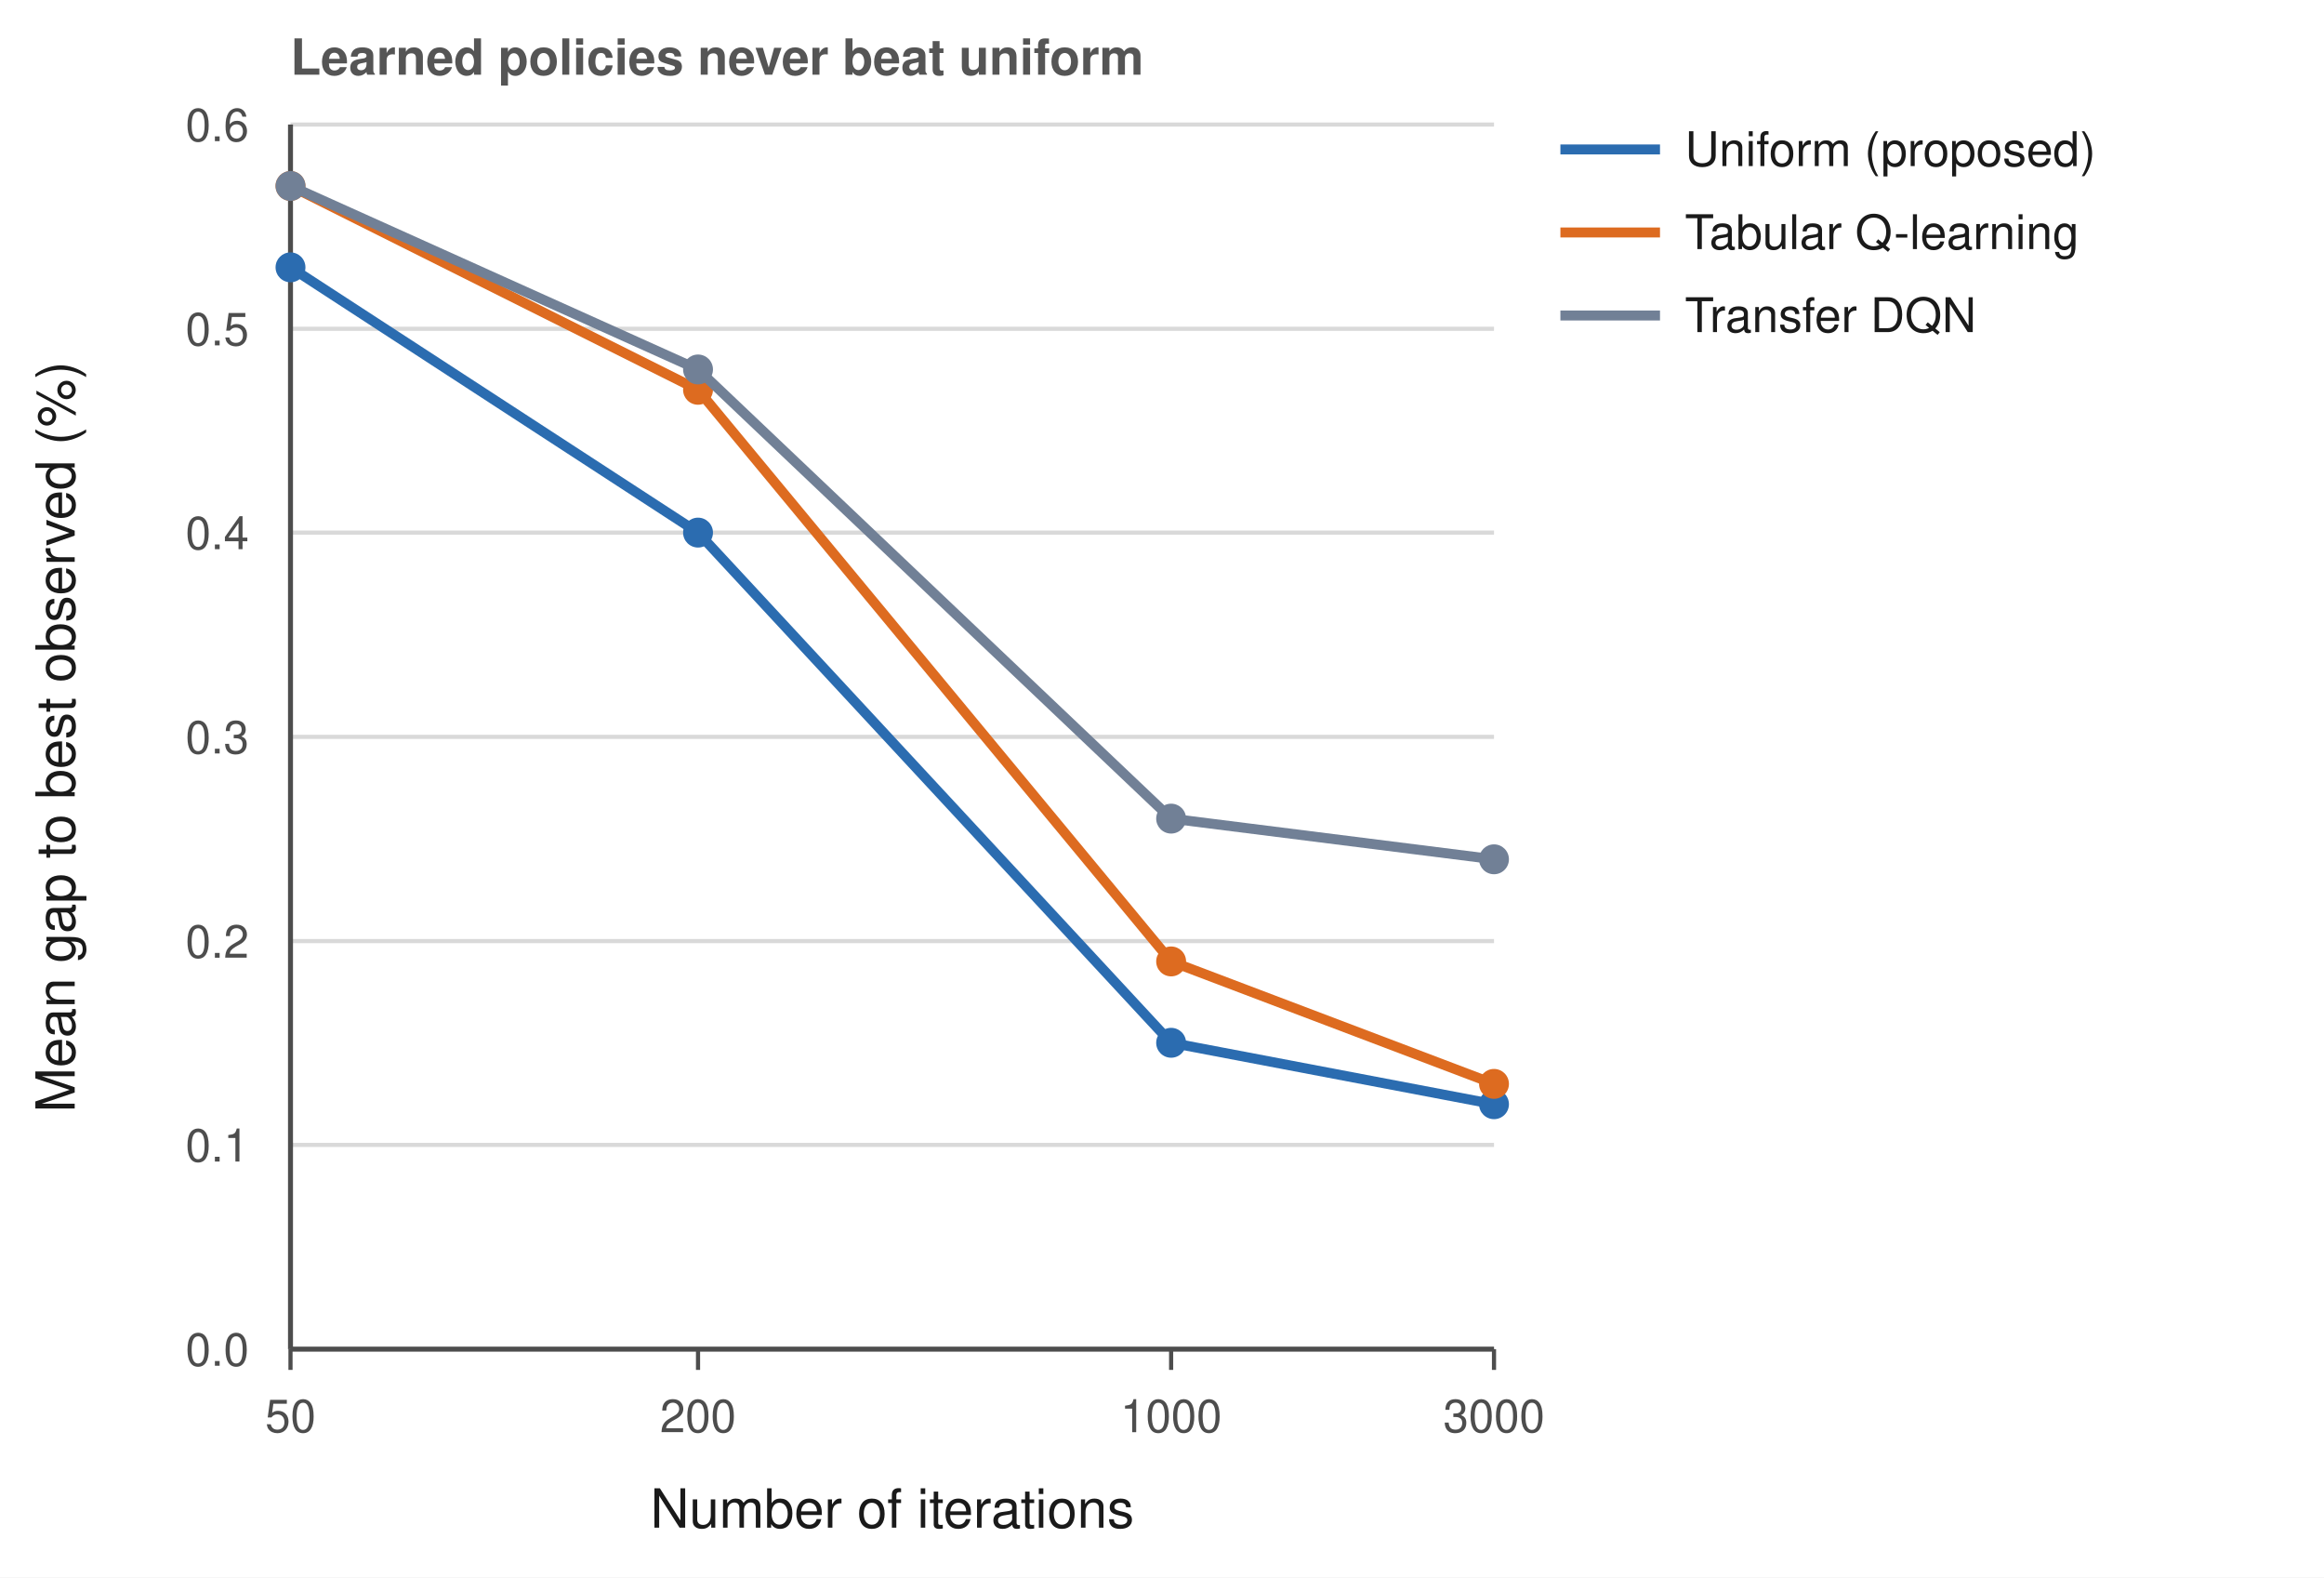
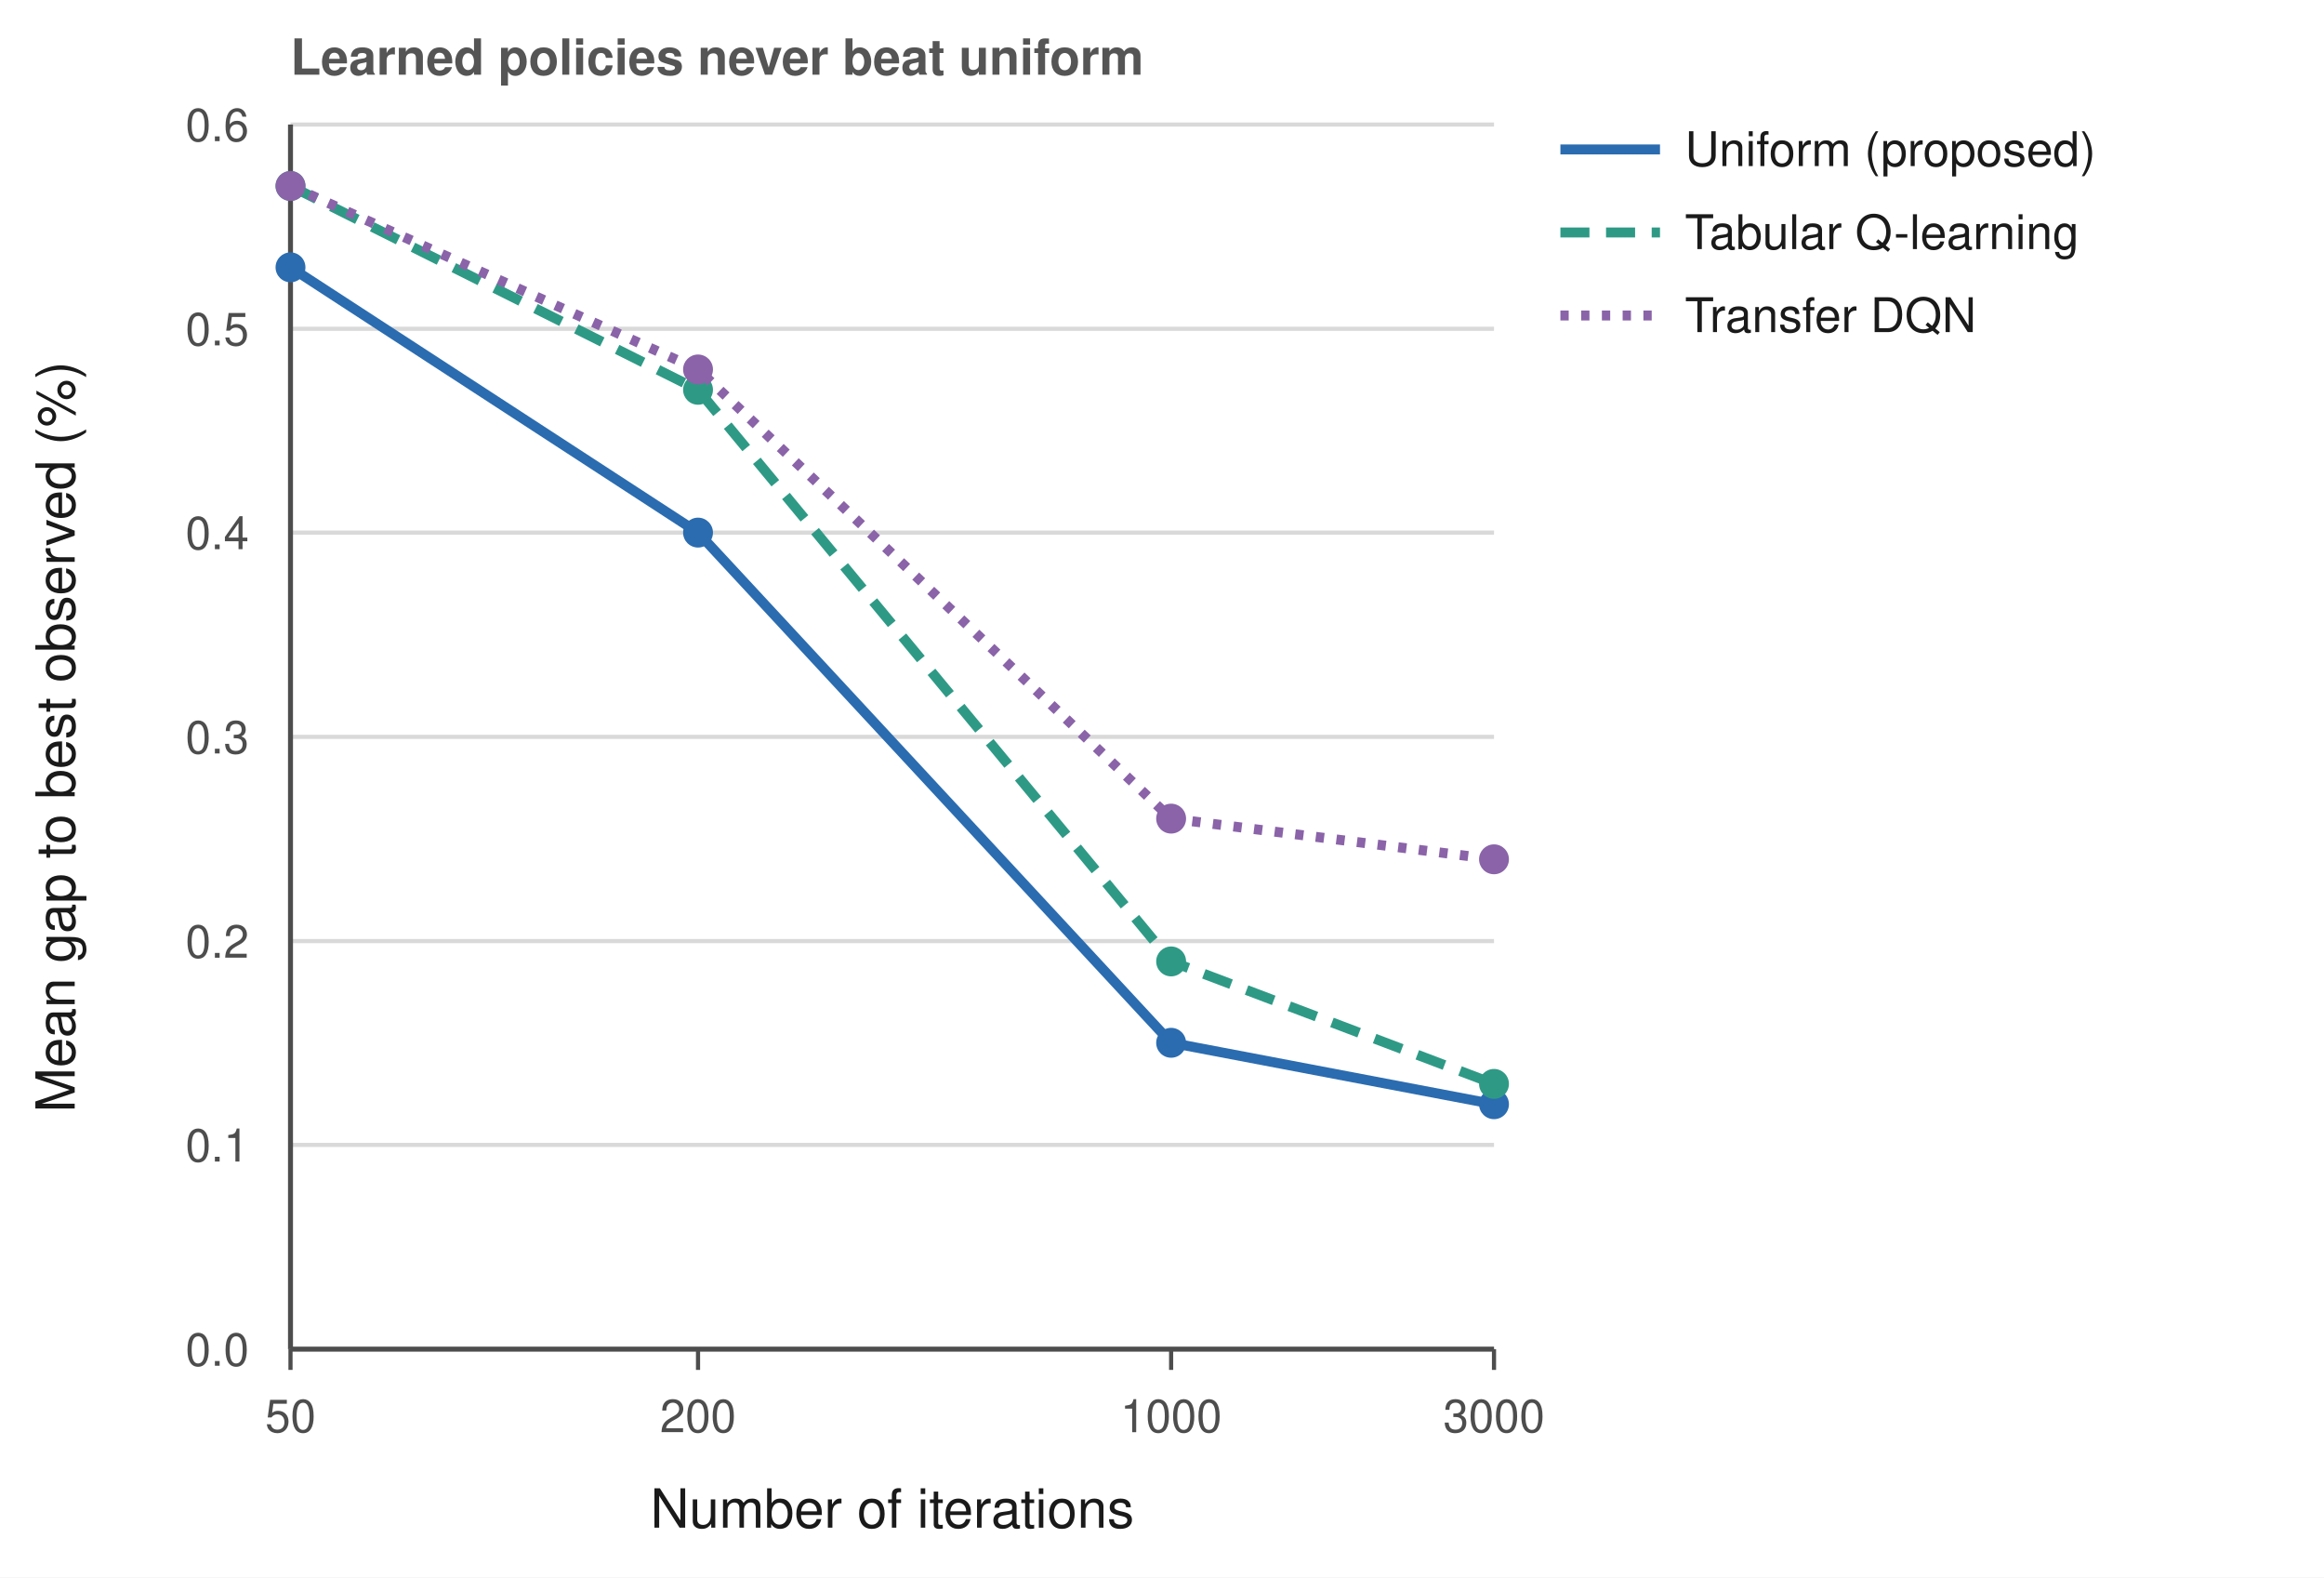
<svg xmlns="http://www.w3.org/2000/svg" width="560" height="380" viewBox="0 0 560 380" font-family="Helvetica, Arial, sans-serif">
  <rect width="560" height="380" fill="white" />
  <line x1="70.0" y1="325.0" x2="360.0" y2="325.0" stroke="#d9d9d9" stroke-width="1" />
  <text x="60.0" y="329.0" font-size="11" text-anchor="end" fill="#4d4d4d" font-weight="normal">0.0</text>
  <line x1="70.0" y1="275.8" x2="360.0" y2="275.8" stroke="#d9d9d9" stroke-width="1" />
  <text x="60.0" y="279.8" font-size="11" text-anchor="end" fill="#4d4d4d" font-weight="normal">0.1</text>
  <line x1="70.0" y1="226.7" x2="360.0" y2="226.7" stroke="#d9d9d9" stroke-width="1" />
  <text x="60.0" y="230.7" font-size="11" text-anchor="end" fill="#4d4d4d" font-weight="normal">0.2</text>
  <line x1="70.0" y1="177.5" x2="360.0" y2="177.5" stroke="#d9d9d9" stroke-width="1" />
  <text x="60.0" y="181.5" font-size="11" text-anchor="end" fill="#4d4d4d" font-weight="normal">0.3</text>
  <line x1="70.0" y1="128.3" x2="360.0" y2="128.3" stroke="#d9d9d9" stroke-width="1" />
  <text x="60.0" y="132.3" font-size="11" text-anchor="end" fill="#4d4d4d" font-weight="normal">0.4</text>
  <line x1="70.0" y1="79.2" x2="360.0" y2="79.2" stroke="#d9d9d9" stroke-width="1" />
  <text x="60.0" y="83.2" font-size="11" text-anchor="end" fill="#4d4d4d" font-weight="normal">0.5</text>
  <line x1="70.0" y1="30.0" x2="360.0" y2="30.0" stroke="#d9d9d9" stroke-width="1" />
  <text x="60.0" y="34.0" font-size="11" text-anchor="end" fill="#4d4d4d" font-weight="normal">0.6</text>
  <line x1="70.0" y1="325.0" x2="70.0" y2="330.0" stroke="#4d4d4d" stroke-width="1" />
  <text x="70.0" y="345.0" font-size="11" text-anchor="middle" fill="#4d4d4d" font-weight="normal">50</text>
  <line x1="168.2" y1="325.0" x2="168.2" y2="330.0" stroke="#4d4d4d" stroke-width="1" />
  <text x="168.2" y="345.0" font-size="11" text-anchor="middle" fill="#4d4d4d" font-weight="normal">200</text>
  <line x1="282.2" y1="325.0" x2="282.2" y2="330.0" stroke="#4d4d4d" stroke-width="1" />
  <text x="282.2" y="345.0" font-size="11" text-anchor="middle" fill="#4d4d4d" font-weight="normal">1000</text>
  <line x1="360.0" y1="325.0" x2="360.0" y2="330.0" stroke="#4d4d4d" stroke-width="1" />
  <text x="360.0" y="345.0" font-size="11" text-anchor="middle" fill="#4d4d4d" font-weight="normal">3000</text>
  <line x1="70.0" y1="30.0" x2="70.0" y2="325.0" stroke="#4d4d4d" stroke-width="1.2" />
  <line x1="70.0" y1="325.0" x2="360.0" y2="325.0" stroke="#4d4d4d" stroke-width="1.2" />
  <text x="215.0" y="368.0" font-size="13" text-anchor="middle" fill="#1a1a1a" font-weight="normal">Number of iterations</text>
  <text x="18.0" y="177.5" font-size="13" text-anchor="middle" fill="#1a1a1a" font-weight="normal" transform="rotate(-90 18 177.5)">Mean gap to best observed (%)</text>
  <polyline points="70.0,64.4 168.2,128.3 282.2,251.2 360.0,266.0" fill="none" stroke="#2b6cb0" stroke-width="2.4" />
  <circle cx="70.0" cy="64.4" r="3.6" fill="#2b6cb0" />
  <circle cx="168.2" cy="128.3" r="3.6" fill="#2b6cb0" />
  <circle cx="282.2" cy="251.2" r="3.6" fill="#2b6cb0" />
  <circle cx="360.0" cy="266.0" r="3.6" fill="#2b6cb0" />
  <line x1="376.0" y1="36.0" x2="400.0" y2="36.0" stroke="#2b6cb0" stroke-width="2.4" />
  <text x="406.0" y="40.0" font-size="11.5" text-anchor="start" fill="#1a1a1a" font-weight="normal">Uniform (proposed)</text>
-   <polyline points="70.0,44.8 168.2,93.9 282.2,231.6 360.0,261.1" fill="none" stroke="#dd6b20" stroke-width="2.4" />
-   <circle cx="70.0" cy="44.8" r="3.6" fill="#dd6b20" />
-   <circle cx="168.2" cy="93.9" r="3.6" fill="#dd6b20" />
-   <circle cx="282.2" cy="231.6" r="3.6" fill="#dd6b20" />
-   <circle cx="360.0" cy="261.1" r="3.6" fill="#dd6b20" />
-   <line x1="376.0" y1="56.0" x2="400.0" y2="56.0" stroke="#dd6b20" stroke-width="2.4" />
+   <polyline points="70.0,44.8 168.2,93.9 282.2,231.6 360.0,261.1" fill="none" stroke="#2e9a86" stroke-width="2.4" stroke-dasharray="7,4" />
+   <circle cx="70.0" cy="44.8" r="3.6" fill="#2e9a86" />
+   <circle cx="168.2" cy="93.9" r="3.6" fill="#2e9a86" />
+   <circle cx="282.2" cy="231.6" r="3.6" fill="#2e9a86" />
+   <circle cx="360.0" cy="261.1" r="3.6" fill="#2e9a86" />
+   <line x1="376.0" y1="56.0" x2="400.0" y2="56.0" stroke="#2e9a86" stroke-width="2.4" stroke-dasharray="7,4" />
  <text x="406.0" y="60.0" font-size="11.5" text-anchor="start" fill="#1a1a1a" font-weight="normal">Tabular Q-learning</text>
-   <polyline points="70.0,44.8 168.2,89.0 282.2,197.2 360.0,207.0" fill="none" stroke="#718096" stroke-width="2.4" />
-   <circle cx="70.0" cy="44.8" r="3.6" fill="#718096" />
-   <circle cx="168.2" cy="89.0" r="3.6" fill="#718096" />
-   <circle cx="282.2" cy="197.2" r="3.6" fill="#718096" />
-   <circle cx="360.0" cy="207.0" r="3.6" fill="#718096" />
-   <line x1="376.0" y1="76.0" x2="400.0" y2="76.0" stroke="#718096" stroke-width="2.4" />
+   <polyline points="70.0,44.8 168.2,89.0 282.2,197.2 360.0,207.0" fill="none" stroke="#8a63a8" stroke-width="2.4" stroke-dasharray="2,3" />
+   <circle cx="70.0" cy="44.8" r="3.6" fill="#8a63a8" />
+   <circle cx="168.2" cy="89.0" r="3.6" fill="#8a63a8" />
+   <circle cx="282.2" cy="197.2" r="3.6" fill="#8a63a8" />
+   <circle cx="360.0" cy="207.0" r="3.6" fill="#8a63a8" />
+   <line x1="376.0" y1="76.0" x2="400.0" y2="76.0" stroke="#8a63a8" stroke-width="2.4" stroke-dasharray="2,3" />
  <text x="406.0" y="80.0" font-size="11.5" text-anchor="start" fill="#1a1a1a" font-weight="normal">Transfer DQN</text>
  <text x="70.0" y="18.0" font-size="12" text-anchor="start" fill="#555" font-weight="bold">Learned policies never beat uniform</text>
</svg>
